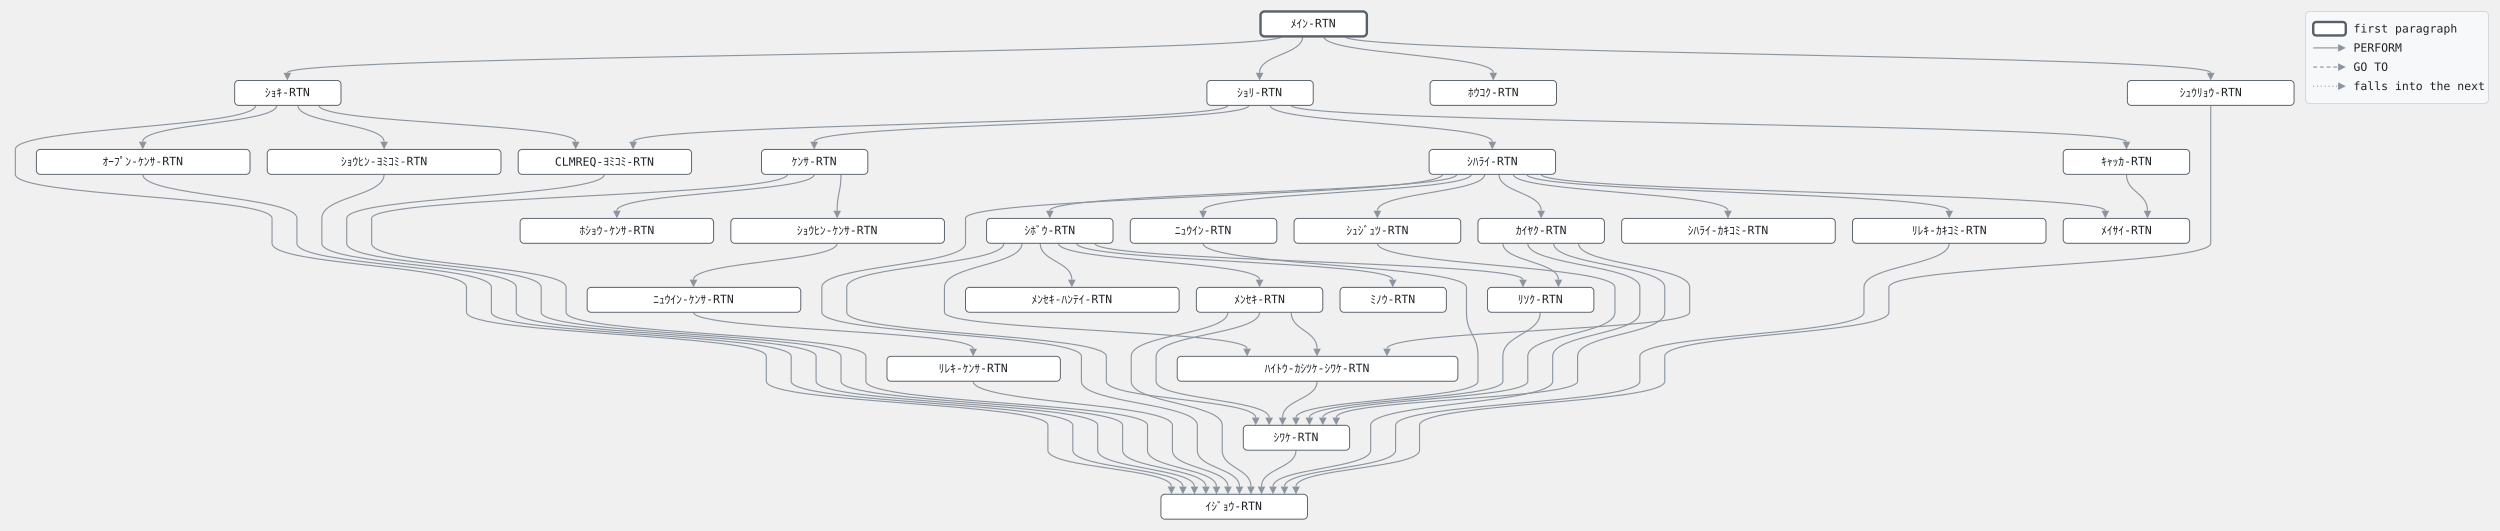
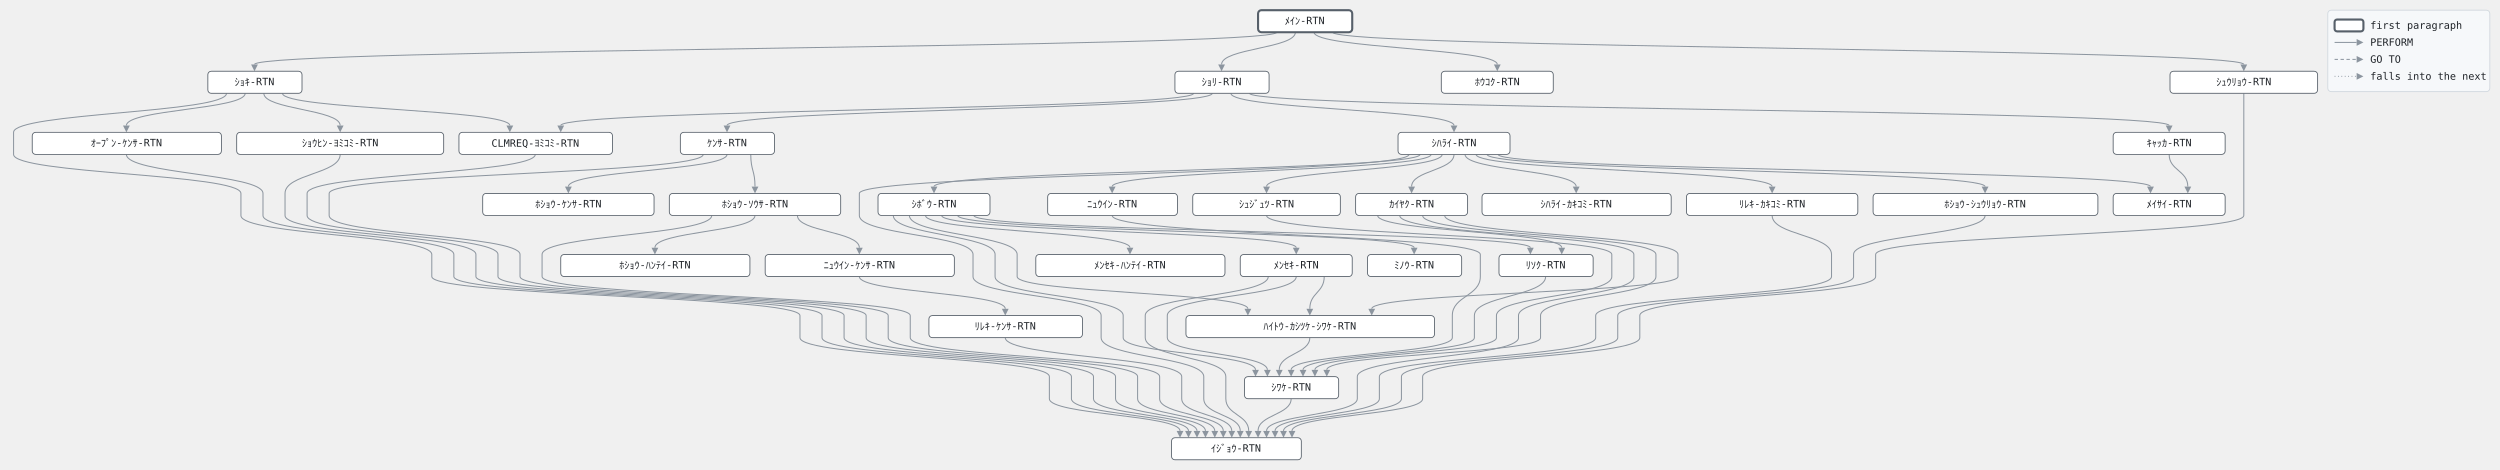
- <svg xmlns="http://www.w3.org/2000/svg" width="2610" height="554" viewBox="0 0 2610 554" font-family="ui-monospace, SFMono-Regular, Menlo, Consolas, monospace" font-size="12">
+ <svg xmlns="http://www.w3.org/2000/svg" width="2947" height="554" viewBox="0 0 2947 554" font-family="ui-monospace, SFMono-Regular, Menlo, Consolas, monospace" font-size="12">
  <style>
.box { fill: #ffffff; stroke: #57606a; stroke-width: 1 }
.box.emphasis { stroke-width: 2.5 }
.box.data { fill: #e8eef6; stroke: #8c959f }
.box.external { fill: #fbecd0; stroke: #a16207; stroke-width: 2 }
.box.dashed { stroke-dasharray: 4 3 }
.label { fill: #1f2328 }
.label.first { font-weight: 600 }
.edge { fill: none; stroke: #8c959f; stroke-width: 1.2 }
.edge.dashed { stroke-dasharray: 4 3 }
.edge.dotted { stroke-dasharray: 1 3 }
.head { fill: #8c959f }
.legend { fill: #f6f8fa; stroke: #d0d7de }
.edge-label { fill: #57606a; font-size: 11px; paint-order: stroke; stroke: #ffffff; stroke-width: 4px; stroke-linejoin: round }
.box.highlight { stroke: #c2410c; stroke-width: 2.5 }
.edge.highlight { stroke: #c2410c; stroke-width: 2 }
.head.highlight { fill: #c2410c }
@media (prefers-color-scheme: dark) {
  .box { fill: #161b22; stroke: #8b949e }
  .box.data { fill: #1f2a3a; stroke: #6e7681 }
  .box.external { fill: #3a2c12; stroke: #d6a64a }
  .label { fill: #e6edf3 }
  .edge { stroke: #6e7681 }
  .head { fill: #6e7681 }
  .legend { fill: #0d1117; stroke: #30363d }
  .edge-label { fill: #9da5ae; stroke: #0d1117 }
  .box.highlight, .edge.highlight { stroke: #fb923c }
  .head.highlight { fill: #fb923c }
}
</style>
  <defs>
    <marker id="arrow" viewBox="0 0 8 8" refX="0" refY="4" markerUnits="userSpaceOnUse" markerWidth="8" markerHeight="8" orient="auto-start-reverse">
      <path class="head" d="M0,0 L8,4 L0,8 z" />
    </marker>
    <marker id="arrow-highlight" viewBox="0 0 8 8" refX="0" refY="4" markerUnits="userSpaceOnUse" markerWidth="8" markerHeight="8" orient="auto-start-reverse">
      <path class="head highlight" d="M0,0 L8,4 L0,8 z" />
    </marker>
  </defs>
-   <path class="edge" d="M1338,38 C1338,57 300,57 300,76" marker-end="url(#arrow)" />
-   <path class="edge" d="M1360,38 C1360,57 1315,57 1315,76" marker-end="url(#arrow)" />
-   <path class="edge" d="M1382,38 C1382,57 1559,57 1559,76" marker-end="url(#arrow)" />
-   <path class="edge" d="M1404,38 C1404,57 2308,57 2308,76" marker-end="url(#arrow)" />
+   <path class="edge" d="M1505,38 C1505,57 300,57 300,76" marker-end="url(#arrow)" />
+   <path class="edge" d="M1527,38 C1527,57 1440,57 1440,76" marker-end="url(#arrow)" />
+   <path class="edge" d="M1549,38 C1549,57 1765,57 1765,76" marker-end="url(#arrow)" />
+   <path class="edge" d="M1571,38 C1571,57 2645,57 2645,76" marker-end="url(#arrow)" />
  <path class="edge" d="M289,110 C289,129 149,129 149,148" marker-end="url(#arrow)" />
  <path class="edge" d="M311,110 C311,129 401,129 401,148" marker-end="url(#arrow)" />
-   <path class="edge" d="M267,110 C267,133 16,133 16,156 L16,182 C16,205 284,205 284,228 L284,254 C284,277 487,277 487,300 L487,326 C487,349 800,349 800,372 L800,398 C800,421 1094,421 1094,444 L1094,470 C1094,489 1223,489 1223,508" marker-end="url(#arrow)" />
+   <path class="edge" d="M267,110 C267,133 16,133 16,156 L16,182 C16,205 284,205 284,228 L284,254 C284,277 509,277 509,300 L509,326 C509,349 943,349 943,372 L943,398 C943,421 1237,421 1237,444 L1237,470 C1237,489 1391,489 1391,508" marker-end="url(#arrow)" />
  <path class="edge" d="M333,110 C333,129 601,129 601,148" marker-end="url(#arrow)" />
-   <path class="edge" d="M149,182 C149,205 310,205 310,228 L310,254 C310,277 513,277 513,300 L513,326 C513,349 826,349 826,372 L826,398 C826,421 1120,421 1120,444 L1120,470 C1120,489 1235,489 1235,508" marker-end="url(#arrow)" />
-   <path class="edge" d="M631,182 C631,205 362,205 362,228 L362,254 C362,277 565,277 565,300 L565,326 C565,349 878,349 878,372 L878,398 C878,421 1172,421 1172,444 L1172,470 C1172,489 1259,489 1259,508" marker-end="url(#arrow)" />
-   <path class="edge" d="M1304,110 C1304,129 850,129 850,148" marker-end="url(#arrow)" />
-   <path class="edge" d="M1326,110 C1326,129 1558,129 1558,148" marker-end="url(#arrow)" />
-   <path class="edge" d="M1348,110 C1348,129 2220,129 2220,148" marker-end="url(#arrow)" />
-   <path class="edge" d="M1282,110 C1282,129 661,129 661,148" marker-end="url(#arrow)" />
-   <path class="edge" d="M822,182 C822,205 388,205 388,228 L388,254 C388,277 591,277 591,300 L591,326 C591,349 904,349 904,372 L904,398 C904,421 1198,421 1198,444 L1198,470 C1198,489 1270,489 1270,508" marker-end="url(#arrow)" />
-   <path class="edge" d="M850,182 C850,201 644,201 644,220" marker-end="url(#arrow)" />
-   <path class="edge" d="M878,182 C878,201 874,201 874,220" marker-end="url(#arrow)" />
-   <path class="edge" d="M874,254 C874,273 724,273 724,292" marker-end="url(#arrow)" />
-   <path class="edge" d="M724,326 C724,345 1016,345 1016,364" marker-end="url(#arrow)" />
-   <path class="edge" d="M1016,398 C1016,421 1224,421 1224,444 L1224,470 C1224,489 1282,489 1282,508" marker-end="url(#arrow)" />
-   <path class="edge" d="M1521,182 C1521,201 1096,201 1096,220" marker-end="url(#arrow)" />
-   <path class="edge" d="M1536,182 C1536,201 1256,201 1256,220" marker-end="url(#arrow)" />
-   <path class="edge" d="M1550,182 C1550,201 1438,201 1438,220" marker-end="url(#arrow)" />
-   <path class="edge" d="M1565,182 C1565,201 1609,201 1609,220" marker-end="url(#arrow)" />
-   <path class="edge" d="M1580,182 C1580,201 1804,201 1804,220" marker-end="url(#arrow)" />
-   <path class="edge" d="M1594,182 C1594,201 2035,201 2035,220" marker-end="url(#arrow)" />
-   <path class="edge" d="M1506,182 C1506,205 1008,205 1008,228 L1008,254 C1008,277 858,277 858,300 L858,326 C858,349 1129,349 1129,372 L1129,398 C1129,421 1250,421 1250,444 L1250,470 C1250,489 1294,489 1294,508" marker-end="url(#arrow)" />
-   <path class="edge" d="M1609,182 C1609,201 2198,201 2198,220" marker-end="url(#arrow)" />
-   <path class="edge" d="M1143,254 C1143,273 1590,273 1590,292" marker-end="url(#arrow)" />
-   <path class="edge" d="M1086,254 C1086,273 1119,273 1119,292" marker-end="url(#arrow)" />
-   <path class="edge" d="M1105,254 C1105,273 1315,273 1315,292" marker-end="url(#arrow)" />
-   <path class="edge" d="M1124,254 C1124,273 1454,273 1454,292" marker-end="url(#arrow)" />
-   <path class="edge" d="M1048,254 C1048,277 884,277 884,300 L884,326 C884,349 1155,349 1155,372 L1155,398 C1155,417 1311,417 1311,436" marker-end="url(#arrow)" />
-   <path class="edge" d="M1067,254 C1067,277 986,277 986,300 L986,326 C986,345 1302,345 1302,364" marker-end="url(#arrow)" />
-   <path class="edge" d="M1282,326 C1282,349 1181,349 1181,372 L1181,398 C1181,421 1276,421 1276,444 L1276,470 C1276,489 1306,489 1306,508" marker-end="url(#arrow)" />
-   <path class="edge" d="M1315,326 C1315,349 1207,349 1207,372 L1207,398 C1207,417 1325,417 1325,436" marker-end="url(#arrow)" />
-   <path class="edge" d="M1348,326 C1348,345 1375,345 1375,364" marker-end="url(#arrow)" />
-   <path class="edge" d="M2035,254 C2035,277 1946,277 1946,300 L1946,326 C1946,349 1712,349 1712,372 L1712,398 C1712,421 1457,421 1457,444 L1457,470 C1457,489 1341,489 1341,508" marker-end="url(#arrow)" />
-   <path class="edge" d="M1256,254 C1256,277 1531,277 1531,300 L1531,326 C1531,349 1543,349 1543,372 L1543,398 C1543,417 1353,417 1353,436" marker-end="url(#arrow)" />
-   <path class="edge" d="M1438,254 C1438,277 1686,277 1686,300 L1686,326 C1686,349 1595,349 1595,372 L1595,398 C1595,417 1381,417 1381,436" marker-end="url(#arrow)" />
-   <path class="edge" d="M1569,254 C1569,273 1627,273 1627,292" marker-end="url(#arrow)" />
-   <path class="edge" d="M1595,254 C1595,277 1712,277 1712,300 L1712,326 C1712,349 1621,349 1621,372 L1621,398 C1621,421 1431,421 1431,444 L1431,470 C1431,489 1329,489 1329,508" marker-end="url(#arrow)" />
-   <path class="edge" d="M1622,254 C1622,277 1738,277 1738,300 L1738,326 C1738,349 1647,349 1647,372 L1647,398 C1647,417 1395,417 1395,436" marker-end="url(#arrow)" />
-   <path class="edge" d="M1648,254 C1648,277 1764,277 1764,300 L1764,326 C1764,345 1448,345 1448,364" marker-end="url(#arrow)" />
-   <path class="edge" d="M1608,326 C1608,349 1569,349 1569,372 L1569,398 C1569,417 1367,417 1367,436" marker-end="url(#arrow)" />
-   <path class="edge" d="M1375,398 C1375,417 1339,417 1339,436" marker-end="url(#arrow)" />
-   <path class="edge" d="M1353,470 C1353,489 1317,489 1317,508" marker-end="url(#arrow)" />
-   <path class="edge" d="M2220,182 C2220,201 2242,201 2242,220" marker-end="url(#arrow)" />
-   <path class="edge" d="M2308,110 C2308,133 2308,133 2308,156 L2308,182 C2308,205 2308,205 2308,228 L2308,254 C2308,277 1972,277 1972,300 L1972,326 C1972,349 1738,349 1738,372 L1738,398 C1738,421 1482,421 1482,444 L1482,470 C1482,489 1353,489 1353,508" marker-end="url(#arrow)" />
-   <path class="edge" d="M401,182 C401,205 336,205 336,228 L336,254 C336,277 539,277 539,300 L539,326 C539,349 852,349 852,372 L852,398 C852,421 1146,421 1146,444 L1146,470 C1146,489 1247,489 1247,508" marker-end="url(#arrow)" />
-   <a href="../../../gondwana/programs/GLD030.cbl#L227">
-     <rect class="box emphasis" x="1316" y="12" width="111" height="26" rx="4" />
-     <text class="label" x="1371" y="29" text-anchor="middle">ﾒｲﾝ-RTN</text>
-   </a>
-   <a href="../../../gondwana/programs/GLD030.cbl#L238">
+   <path class="edge" d="M149,182 C149,205 310,205 310,228 L310,254 C310,277 535,277 535,300 L535,326 C535,349 969,349 969,372 L969,398 C969,421 1263,421 1263,444 L1263,470 C1263,489 1401,489 1401,508" marker-end="url(#arrow)" />
+   <path class="edge" d="M631,182 C631,205 362,205 362,228 L362,254 C362,277 587,277 587,300 L587,326 C587,349 1021,349 1021,372 L1021,398 C1021,421 1315,421 1315,444 L1315,470 C1315,489 1421,489 1421,508" marker-end="url(#arrow)" />
+   <path class="edge" d="M1429,110 C1429,129 857,129 857,148" marker-end="url(#arrow)" />
+   <path class="edge" d="M1451,110 C1451,129 1714,129 1714,148" marker-end="url(#arrow)" />
+   <path class="edge" d="M1473,110 C1473,129 2557,129 2557,148" marker-end="url(#arrow)" />
+   <path class="edge" d="M1407,110 C1407,129 661,129 661,148" marker-end="url(#arrow)" />
+   <path class="edge" d="M829,182 C829,205 388,205 388,228 L388,254 C388,277 613,277 613,300 L613,326 C613,349 1047,349 1047,372 L1047,398 C1047,421 1341,421 1341,444 L1341,470 C1341,489 1432,489 1432,508" marker-end="url(#arrow)" />
+   <path class="edge" d="M857,182 C857,201 670,201 670,220" marker-end="url(#arrow)" />
+   <path class="edge" d="M885,182 C885,201 890,201 890,220" marker-end="url(#arrow)" />
+   <path class="edge" d="M890,254 C890,273 772,273 772,292" marker-end="url(#arrow)" />
+   <path class="edge" d="M839,254 C839,277 639,277 639,300 L639,326 C639,349 1073,349 1073,372 L1073,398 C1073,421 1367,421 1367,444 L1367,470 C1367,489 1442,489 1442,508" marker-end="url(#arrow)" />
+   <path class="edge" d="M940,254 C940,273 1013,273 1013,292" marker-end="url(#arrow)" />
+   <path class="edge" d="M1013,326 C1013,345 1185,345 1185,364" marker-end="url(#arrow)" />
+   <path class="edge" d="M1185,398 C1185,421 1393,421 1393,444 L1393,470 C1393,489 1452,489 1452,508" marker-end="url(#arrow)" />
+   <path class="edge" d="M1674,182 C1674,201 1101,201 1101,220" marker-end="url(#arrow)" />
+   <path class="edge" d="M1687,182 C1687,201 1311,201 1311,220" marker-end="url(#arrow)" />
+   <path class="edge" d="M1700,182 C1700,201 1493,201 1493,220" marker-end="url(#arrow)" />
+   <path class="edge" d="M1714,182 C1714,201 1664,201 1664,220" marker-end="url(#arrow)" />
+   <path class="edge" d="M1727,182 C1727,201 1858,201 1858,220" marker-end="url(#arrow)" />
+   <path class="edge" d="M1740,182 C1740,201 2089,201 2089,220" marker-end="url(#arrow)" />
+   <path class="edge" d="M1753,182 C1753,201 2340,201 2340,220" marker-end="url(#arrow)" />
+   <path class="edge" d="M1661,182 C1661,205 1013,205 1013,228 L1013,254 C1013,277 1147,277 1147,300 L1147,326 C1147,349 1298,349 1298,372 L1298,398 C1298,421 1419,421 1419,444 L1419,470 C1419,489 1462,489 1462,508" marker-end="url(#arrow)" />
+   <path class="edge" d="M1766,182 C1766,201 2535,201 2535,220" marker-end="url(#arrow)" />
+   <path class="edge" d="M1148,254 C1148,273 1804,273 1804,292" marker-end="url(#arrow)" />
+   <path class="edge" d="M1091,254 C1091,273 1332,273 1332,292" marker-end="url(#arrow)" />
+   <path class="edge" d="M1110,254 C1110,273 1528,273 1528,292" marker-end="url(#arrow)" />
+   <path class="edge" d="M1129,254 C1129,273 1667,273 1667,292" marker-end="url(#arrow)" />
+   <path class="edge" d="M1053,254 C1053,277 1173,277 1173,300 L1173,326 C1173,349 1324,349 1324,372 L1324,398 C1324,417 1480,417 1480,436" marker-end="url(#arrow)" />
+   <path class="edge" d="M1072,254 C1072,277 1199,277 1199,300 L1199,326 C1199,345 1471,345 1471,364" marker-end="url(#arrow)" />
+   <path class="edge" d="M1495,326 C1495,349 1350,349 1350,372 L1350,398 C1350,421 1445,421 1445,444 L1445,470 C1445,489 1472,489 1472,508" marker-end="url(#arrow)" />
+   <path class="edge" d="M1528,326 C1528,349 1376,349 1376,372 L1376,398 C1376,417 1494,417 1494,436" marker-end="url(#arrow)" />
+   <path class="edge" d="M1561,326 C1561,345 1544,345 1544,364" marker-end="url(#arrow)" />
+   <path class="edge" d="M2089,254 C2089,277 2159,277 2159,300 L2159,326 C2159,349 1881,349 1881,372 L1881,398 C1881,421 1626,421 1626,444 L1626,470 C1626,489 1503,489 1503,508" marker-end="url(#arrow)" />
+   <path class="edge" d="M1311,254 C1311,277 1745,277 1745,300 L1745,326 C1745,349 1712,349 1712,372 L1712,398 C1712,417 1522,417 1522,436" marker-end="url(#arrow)" />
+   <path class="edge" d="M1493,254 C1493,277 1900,277 1900,300 L1900,326 C1900,349 1764,349 1764,372 L1764,398 C1764,417 1550,417 1550,436" marker-end="url(#arrow)" />
+   <path class="edge" d="M1624,254 C1624,273 1841,273 1841,292" marker-end="url(#arrow)" />
+   <path class="edge" d="M1650,254 C1650,277 1926,277 1926,300 L1926,326 C1926,349 1790,349 1790,372 L1790,398 C1790,421 1600,421 1600,444 L1600,470 C1600,489 1493,489 1493,508" marker-end="url(#arrow)" />
+   <path class="edge" d="M1677,254 C1677,277 1952,277 1952,300 L1952,326 C1952,349 1816,349 1816,372 L1816,398 C1816,417 1564,417 1564,436" marker-end="url(#arrow)" />
+   <path class="edge" d="M1703,254 C1703,277 1978,277 1978,300 L1978,326 C1978,345 1617,345 1617,364" marker-end="url(#arrow)" />
+   <path class="edge" d="M2340,254 C2340,277 2185,277 2185,300 L2185,326 C2185,349 1907,349 1907,372 L1907,398 C1907,421 1652,421 1652,444 L1652,470 C1652,489 1513,489 1513,508" marker-end="url(#arrow)" />
+   <path class="edge" d="M1822,326 C1822,349 1738,349 1738,372 L1738,398 C1738,417 1536,417 1536,436" marker-end="url(#arrow)" />
+   <path class="edge" d="M1544,398 C1544,417 1508,417 1508,436" marker-end="url(#arrow)" />
+   <path class="edge" d="M1522,470 C1522,489 1483,489 1483,508" marker-end="url(#arrow)" />
+   <path class="edge" d="M2557,182 C2557,201 2579,201 2579,220" marker-end="url(#arrow)" />
+   <path class="edge" d="M2645,110 C2645,133 2645,133 2645,156 L2645,182 C2645,205 2645,205 2645,228 L2645,254 C2645,277 2211,277 2211,300 L2211,326 C2211,349 1933,349 1933,372 L1933,398 C1933,421 1677,421 1677,444 L1677,470 C1677,489 1523,489 1523,508" marker-end="url(#arrow)" />
+   <path class="edge" d="M401,182 C401,205 336,205 336,228 L336,254 C336,277 561,277 561,300 L561,326 C561,349 995,349 995,372 L995,398 C995,421 1289,421 1289,444 L1289,470 C1289,489 1411,489 1411,508" marker-end="url(#arrow)" />
+   <a href="../../../gondwana/programs/GLD030.cbl#L255">
+     <rect class="box emphasis" x="1483" y="12" width="111" height="26" rx="4" />
+     <text class="label" x="1538" y="29" text-anchor="middle">ﾒｲﾝ-RTN</text>
+   </a>
+   <a href="../../../gondwana/programs/GLD030.cbl#L266">
    <rect class="box" x="245" y="84" width="111" height="26" rx="4" />
    <text class="label" x="300" y="101" text-anchor="middle">ｼｮｷ-RTN</text>
  </a>
-   <a href="../../../gondwana/programs/GLD030.cbl#L271">
+   <a href="../../../gondwana/programs/GLD030.cbl#L299">
    <rect class="box" x="38" y="156" width="223" height="26" rx="4" />
    <text class="label" x="149" y="173" text-anchor="middle">ｵｰﾌﾟﾝ-ｹﾝｻ-RTN</text>
  </a>
-   <a href="../../../gondwana/programs/GLD030.cbl#L310">
+   <a href="../../../gondwana/programs/GLD030.cbl#L341">
    <rect class="box" x="541" y="156" width="181" height="26" rx="4" />
    <text class="label" x="631" y="173" text-anchor="middle">CLMREQ-ﾖﾐｺﾐ-RTN</text>
  </a>
-   <a href="../../../gondwana/programs/GLD030.cbl#L325">
-     <rect class="box" x="1260" y="84" width="111" height="26" rx="4" />
-     <text class="label" x="1315" y="101" text-anchor="middle">ｼｮﾘ-RTN</text>
-   </a>
-   <a href="../../../gondwana/programs/GLD030.cbl#L337">
-     <rect class="box" x="795" y="156" width="111" height="26" rx="4" />
-     <text class="label" x="850" y="173" text-anchor="middle">ｹﾝｻ-RTN</text>
-   </a>
-   <a href="../../../gondwana/programs/GLD030.cbl#L402">
-     <rect class="box" x="543" y="228" width="202" height="26" rx="4" />
-     <text class="label" x="644" y="245" text-anchor="middle">ﾎｼｮｳ-ｹﾝｻ-RTN</text>
-   </a>
-   <a href="../../../gondwana/programs/GLD030.cbl#L420">
-     <rect class="box" x="763" y="228" width="223" height="26" rx="4" />
-     <text class="label" x="874" y="245" text-anchor="middle">ｼｮｳﾋﾝ-ｹﾝｻ-RTN</text>
-   </a>
-   <a href="../../../gondwana/programs/GLD030.cbl#L437">
-     <rect class="box" x="613" y="300" width="223" height="26" rx="4" />
-     <text class="label" x="724" y="317" text-anchor="middle">ﾆｭｳｲﾝ-ｹﾝｻ-RTN</text>
-   </a>
-   <a href="../../../gondwana/programs/GLD030.cbl#L459">
-     <rect class="box" x="926" y="372" width="181" height="26" rx="4" />
-     <text class="label" x="1016" y="389" text-anchor="middle">ﾘﾚｷ-ｹﾝｻ-RTN</text>
-   </a>
-   <a href="../../../gondwana/programs/GLD030.cbl#L491">
-     <rect class="box" x="1492" y="156" width="132" height="26" rx="4" />
-     <text class="label" x="1558" y="173" text-anchor="middle">ｼﾊﾗｲ-RTN</text>
-   </a>
-   <a href="../../../gondwana/programs/GLD030.cbl#L524">
-     <rect class="box" x="1030" y="228" width="132" height="26" rx="4" />
-     <text class="label" x="1096" y="245" text-anchor="middle">ｼﾎﾞｳ-RTN</text>
-   </a>
-   <a href="../../../gondwana/programs/GLD030.cbl#L556">
-     <rect class="box" x="1008" y="300" width="223" height="26" rx="4" />
-     <text class="label" x="1119" y="317" text-anchor="middle">ﾒﾝｾｷ-ﾊﾝﾃｲ-RTN</text>
+   <a href="../../../gondwana/programs/GLD030.cbl#L356">
+     <rect class="box" x="1385" y="84" width="111" height="26" rx="4" />
+     <text class="label" x="1440" y="101" text-anchor="middle">ｼｮﾘ-RTN</text>
+   </a>
+   <a href="../../../gondwana/programs/GLD030.cbl#L368">
+     <rect class="box" x="802" y="156" width="111" height="26" rx="4" />
+     <text class="label" x="857" y="173" text-anchor="middle">ｹﾝｻ-RTN</text>
+   </a>
+   <a href="../../../gondwana/programs/GLD030.cbl#L433">
+     <rect class="box" x="569" y="228" width="202" height="26" rx="4" />
+     <text class="label" x="670" y="245" text-anchor="middle">ﾎｼｮｳ-ｹﾝｻ-RTN</text>
+   </a>
+   <a href="../../../gondwana/programs/GLD030.cbl#L453">
+     <rect class="box" x="789" y="228" width="202" height="26" rx="4" />
+     <text class="label" x="890" y="245" text-anchor="middle">ﾎｼｮｳ-ｿｳｻ-RTN</text>
+   </a>
+   <a href="../../../gondwana/programs/GLD030.cbl#L484">
+     <rect class="box" x="661" y="300" width="223" height="26" rx="4" />
+     <text class="label" x="772" y="317" text-anchor="middle">ﾎｼｮｳ-ﾊﾝﾃｲ-RTN</text>
+   </a>
+   <a href="../../../gondwana/programs/GLD030.cbl#L516">
+     <rect class="box" x="902" y="300" width="223" height="26" rx="4" />
+     <text class="label" x="1013" y="317" text-anchor="middle">ﾆｭｳｲﾝ-ｹﾝｻ-RTN</text>
+   </a>
+   <a href="../../../gondwana/programs/GLD030.cbl#L542">
+     <rect class="box" x="1095" y="372" width="181" height="26" rx="4" />
+     <text class="label" x="1185" y="389" text-anchor="middle">ﾘﾚｷ-ｹﾝｻ-RTN</text>
  </a>
  <a href="../../../gondwana/programs/GLD030.cbl#L574">
-     <rect class="box" x="1249" y="300" width="132" height="26" rx="4" />
-     <text class="label" x="1315" y="317" text-anchor="middle">ﾒﾝｾｷ-RTN</text>
-   </a>
-   <a href="../../../gondwana/programs/GLD030.cbl#L599">
-     <rect class="box" x="1399" y="300" width="111" height="26" rx="4" />
-     <text class="label" x="1454" y="317" text-anchor="middle">ﾐﾉｳ-RTN</text>
-   </a>
-   <a href="../../../gondwana/programs/GLD030.cbl#L620">
-     <rect class="box" x="1934" y="228" width="202" height="26" rx="4" />
-     <text class="label" x="2035" y="245" text-anchor="middle">ﾘﾚｷ-ｶｷｺﾐ-RTN</text>
-   </a>
-   <a href="../../../gondwana/programs/GLD030.cbl#L641">
-     <rect class="box" x="1180" y="228" width="153" height="26" rx="4" />
-     <text class="label" x="1256" y="245" text-anchor="middle">ﾆｭｳｲﾝ-RTN</text>
-   </a>
-   <a href="../../../gondwana/programs/GLD030.cbl#L663">
-     <rect class="box" x="1351" y="228" width="174" height="26" rx="4" />
-     <text class="label" x="1438" y="245" text-anchor="middle">ｼｭｼﾞｭﾂ-RTN</text>
-   </a>
-   <a href="../../../gondwana/programs/GLD030.cbl#L679">
-     <rect class="box" x="1543" y="228" width="132" height="26" rx="4" />
-     <text class="label" x="1609" y="245" text-anchor="middle">ｶｲﾔｸ-RTN</text>
-   </a>
-   <a href="../../../gondwana/programs/GLD030.cbl#L707">
-     <rect class="box" x="1553" y="300" width="111" height="26" rx="4" />
-     <text class="label" x="1608" y="317" text-anchor="middle">ﾘｿｸ-RTN</text>
-   </a>
-   <a href="../../../gondwana/programs/GLD030.cbl#L722">
-     <rect class="box" x="1229" y="372" width="293" height="26" rx="4" />
-     <text class="label" x="1375" y="389" text-anchor="middle">ﾊｲﾄｳ-ｶｼﾂｹ-ｼﾜｹ-RTN</text>
-   </a>
-   <a href="../../../gondwana/programs/GLD030.cbl#L741">
-     <rect class="box" x="1298" y="444" width="111" height="26" rx="4" />
-     <text class="label" x="1353" y="461" text-anchor="middle">ｼﾜｹ-RTN</text>
-   </a>
-   <a href="../../../gondwana/programs/GLD030.cbl#L757">
-     <rect class="box" x="1693" y="228" width="223" height="26" rx="4" />
-     <text class="label" x="1804" y="245" text-anchor="middle">ｼﾊﾗｲ-ｶｷｺﾐ-RTN</text>
-   </a>
-   <a href="../../../gondwana/programs/GLD030.cbl#L771">
-     <rect class="box" x="2154" y="156" width="132" height="26" rx="4" />
-     <text class="label" x="2220" y="173" text-anchor="middle">ｷｬｯｶ-RTN</text>
-   </a>
-   <a href="../../../gondwana/programs/GLD030.cbl#L784">
-     <rect class="box" x="2154" y="228" width="132" height="26" rx="4" />
-     <text class="label" x="2220" y="245" text-anchor="middle">ﾒｲｻｲ-RTN</text>
-   </a>
-   <a href="../../../gondwana/programs/GLD030.cbl#L794">
-     <rect class="box" x="1493" y="84" width="132" height="26" rx="4" />
-     <text class="label" x="1559" y="101" text-anchor="middle">ﾎｳｺｸ-RTN</text>
-   </a>
-   <a href="../../../gondwana/programs/GLD030.cbl#L813">
-     <rect class="box" x="2221" y="84" width="174" height="26" rx="4" />
-     <text class="label" x="2308" y="101" text-anchor="middle">ｼｭｳﾘｮｳ-RTN</text>
-   </a>
-   <a href="../../../gondwana/programs/GLD030.cbl#L828">
-     <rect class="box" x="1212" y="516" width="153" height="26" rx="4" />
-     <text class="label" x="1288" y="533" text-anchor="middle">ｲｼﾞｮｳ-RTN</text>
-   </a>
-   <a href="../../../gondwana/copybooks/PRDLOD.cpy#L16">
+     <rect class="box" x="1648" y="156" width="132" height="26" rx="4" />
+     <text class="label" x="1714" y="173" text-anchor="middle">ｼﾊﾗｲ-RTN</text>
+   </a>
+   <a href="../../../gondwana/programs/GLD030.cbl#L608">
+     <rect class="box" x="1035" y="228" width="132" height="26" rx="4" />
+     <text class="label" x="1101" y="245" text-anchor="middle">ｼﾎﾞｳ-RTN</text>
+   </a>
+   <a href="../../../gondwana/programs/GLD030.cbl#L640">
+     <rect class="box" x="1221" y="300" width="223" height="26" rx="4" />
+     <text class="label" x="1332" y="317" text-anchor="middle">ﾒﾝｾｷ-ﾊﾝﾃｲ-RTN</text>
+   </a>
+   <a href="../../../gondwana/programs/GLD030.cbl#L658">
+     <rect class="box" x="1462" y="300" width="132" height="26" rx="4" />
+     <text class="label" x="1528" y="317" text-anchor="middle">ﾒﾝｾｷ-RTN</text>
+   </a>
+   <a href="../../../gondwana/programs/GLD030.cbl#L683">
+     <rect class="box" x="1612" y="300" width="111" height="26" rx="4" />
+     <text class="label" x="1667" y="317" text-anchor="middle">ﾐﾉｳ-RTN</text>
+   </a>
+   <a href="../../../gondwana/programs/GLD030.cbl#L704">
+     <rect class="box" x="1988" y="228" width="202" height="26" rx="4" />
+     <text class="label" x="2089" y="245" text-anchor="middle">ﾘﾚｷ-ｶｷｺﾐ-RTN</text>
+   </a>
+   <a href="../../../gondwana/programs/GLD030.cbl#L725">
+     <rect class="box" x="1235" y="228" width="153" height="26" rx="4" />
+     <text class="label" x="1311" y="245" text-anchor="middle">ﾆｭｳｲﾝ-RTN</text>
+   </a>
+   <a href="../../../gondwana/programs/GLD030.cbl#L747">
+     <rect class="box" x="1406" y="228" width="174" height="26" rx="4" />
+     <text class="label" x="1493" y="245" text-anchor="middle">ｼｭｼﾞｭﾂ-RTN</text>
+   </a>
+   <a href="../../../gondwana/programs/GLD030.cbl#L763">
+     <rect class="box" x="1598" y="228" width="132" height="26" rx="4" />
+     <text class="label" x="1664" y="245" text-anchor="middle">ｶｲﾔｸ-RTN</text>
+   </a>
+   <a href="../../../gondwana/programs/GLD030.cbl#L792">
+     <rect class="box" x="2208" y="228" width="265" height="26" rx="4" />
+     <text class="label" x="2340" y="245" text-anchor="middle">ﾎｼｮｳ-ｼｭｳﾘｮｳ-RTN</text>
+   </a>
+   <a href="../../../gondwana/programs/GLD030.cbl#L823">
+     <rect class="box" x="1767" y="300" width="111" height="26" rx="4" />
+     <text class="label" x="1822" y="317" text-anchor="middle">ﾘｿｸ-RTN</text>
+   </a>
+   <a href="../../../gondwana/programs/GLD030.cbl#L838">
+     <rect class="box" x="1398" y="372" width="293" height="26" rx="4" />
+     <text class="label" x="1544" y="389" text-anchor="middle">ﾊｲﾄｳ-ｶｼﾂｹ-ｼﾜｹ-RTN</text>
+   </a>
+   <a href="../../../gondwana/programs/GLD030.cbl#L857">
+     <rect class="box" x="1467" y="444" width="111" height="26" rx="4" />
+     <text class="label" x="1522" y="461" text-anchor="middle">ｼﾜｹ-RTN</text>
+   </a>
+   <a href="../../../gondwana/programs/GLD030.cbl#L873">
+     <rect class="box" x="1747" y="228" width="223" height="26" rx="4" />
+     <text class="label" x="1858" y="245" text-anchor="middle">ｼﾊﾗｲ-ｶｷｺﾐ-RTN</text>
+   </a>
+   <a href="../../../gondwana/programs/GLD030.cbl#L887">
+     <rect class="box" x="2491" y="156" width="132" height="26" rx="4" />
+     <text class="label" x="2557" y="173" text-anchor="middle">ｷｬｯｶ-RTN</text>
+   </a>
+   <a href="../../../gondwana/programs/GLD030.cbl#L900">
+     <rect class="box" x="2491" y="228" width="132" height="26" rx="4" />
+     <text class="label" x="2557" y="245" text-anchor="middle">ﾒｲｻｲ-RTN</text>
+   </a>
+   <a href="../../../gondwana/programs/GLD030.cbl#L910">
+     <rect class="box" x="1699" y="84" width="132" height="26" rx="4" />
+     <text class="label" x="1765" y="101" text-anchor="middle">ﾎｳｺｸ-RTN</text>
+   </a>
+   <a href="../../../gondwana/programs/GLD030.cbl#L929">
+     <rect class="box" x="2558" y="84" width="174" height="26" rx="4" />
+     <text class="label" x="2645" y="101" text-anchor="middle">ｼｭｳﾘｮｳ-RTN</text>
+   </a>
+   <a href="../../../gondwana/programs/GLD030.cbl#L944">
+     <rect class="box" x="1381" y="516" width="153" height="26" rx="4" />
+     <text class="label" x="1457" y="533" text-anchor="middle">ｲｼﾞｮｳ-RTN</text>
+   </a>
+   <a href="../../../gondwana/copybooks/PRDLOD.cpy#L17">
    <rect class="box" x="279" y="156" width="244" height="26" rx="4" />
    <text class="label" x="401" y="173" text-anchor="middle">ｼｮｳﾋﾝ-ﾖﾐｺﾐ-RTN</text>
  </a>
  <g class="legend-keys">
-     <rect class="legend" x="2407" y="12" width="191" height="96" rx="4" />
-     <rect class="box emphasis" x="2415" y="23" width="34" height="14" rx="3" />
-     <text class="label" x="2457" y="34">first paragraph</text>
-     <path class="edge" d="M2415,50 L2441,50" marker-end="url(#arrow)" />
-     <text class="label" x="2457" y="54">PERFORM</text>
-     <path class="edge dashed" d="M2415,70 L2441,70" marker-end="url(#arrow)" />
-     <text class="label" x="2457" y="74">GO TO</text>
-     <path class="edge dotted" d="M2415,90 L2441,90" marker-end="url(#arrow)" />
-     <text class="label" x="2457" y="94">falls into the next</text>
+     <rect class="legend" x="2744" y="12" width="191" height="96" rx="4" />
+     <rect class="box emphasis" x="2752" y="23" width="34" height="14" rx="3" />
+     <text class="label" x="2794" y="34">first paragraph</text>
+     <path class="edge" d="M2752,50 L2778,50" marker-end="url(#arrow)" />
+     <text class="label" x="2794" y="54">PERFORM</text>
+     <path class="edge dashed" d="M2752,70 L2778,70" marker-end="url(#arrow)" />
+     <text class="label" x="2794" y="74">GO TO</text>
+     <path class="edge dotted" d="M2752,90 L2778,90" marker-end="url(#arrow)" />
+     <text class="label" x="2794" y="94">falls into the next</text>
  </g>
</svg>
